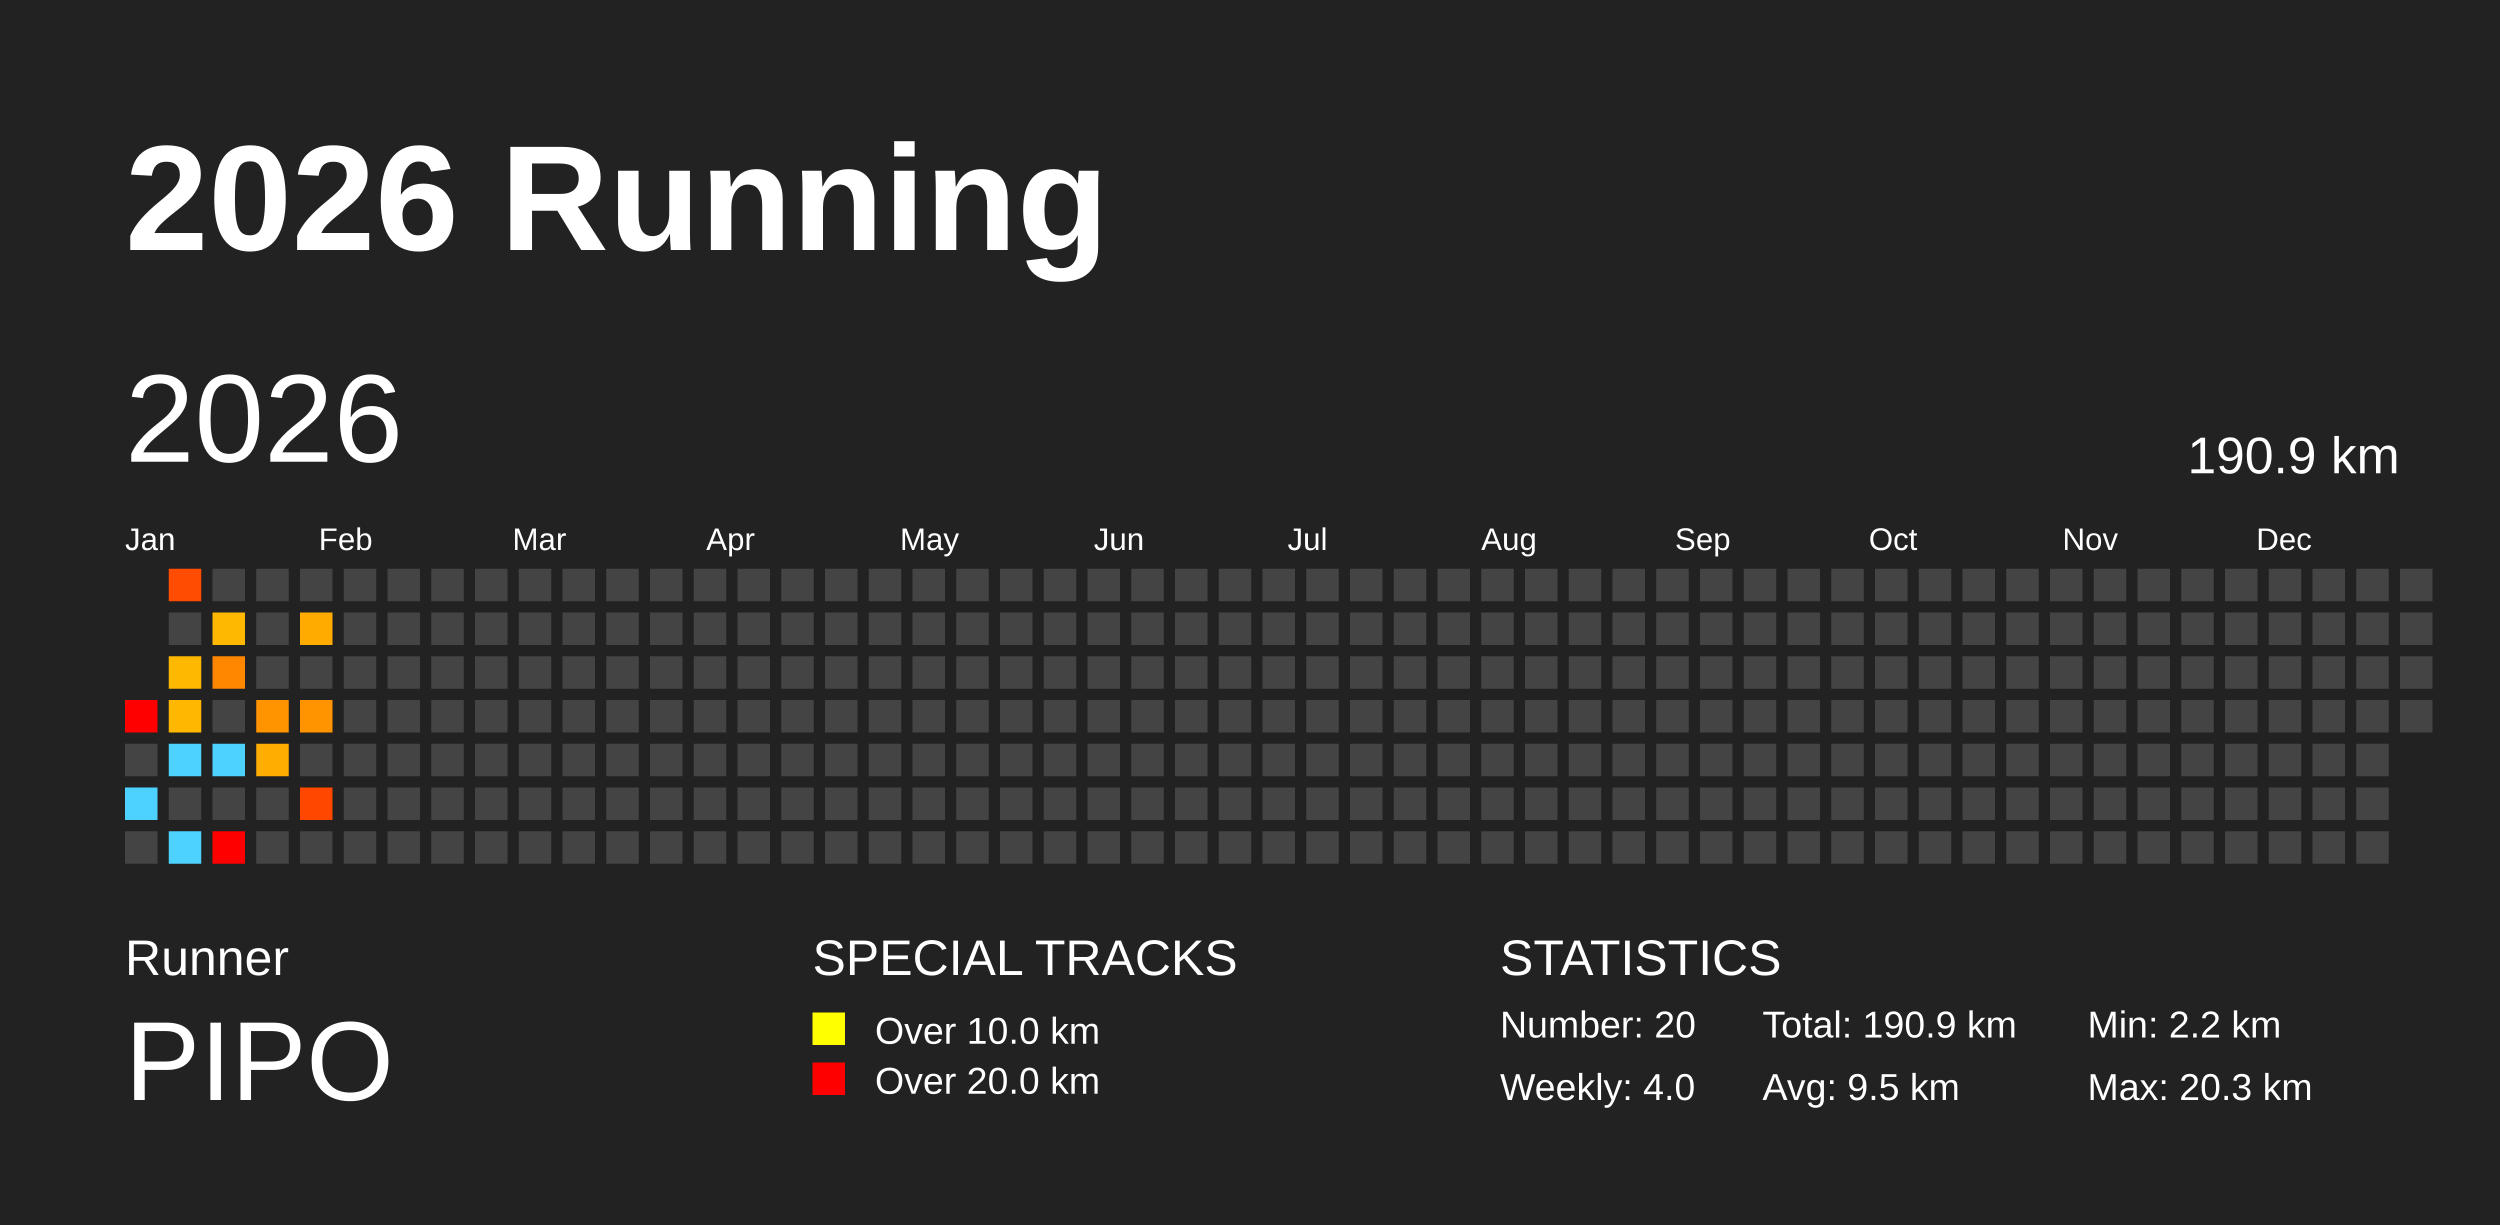
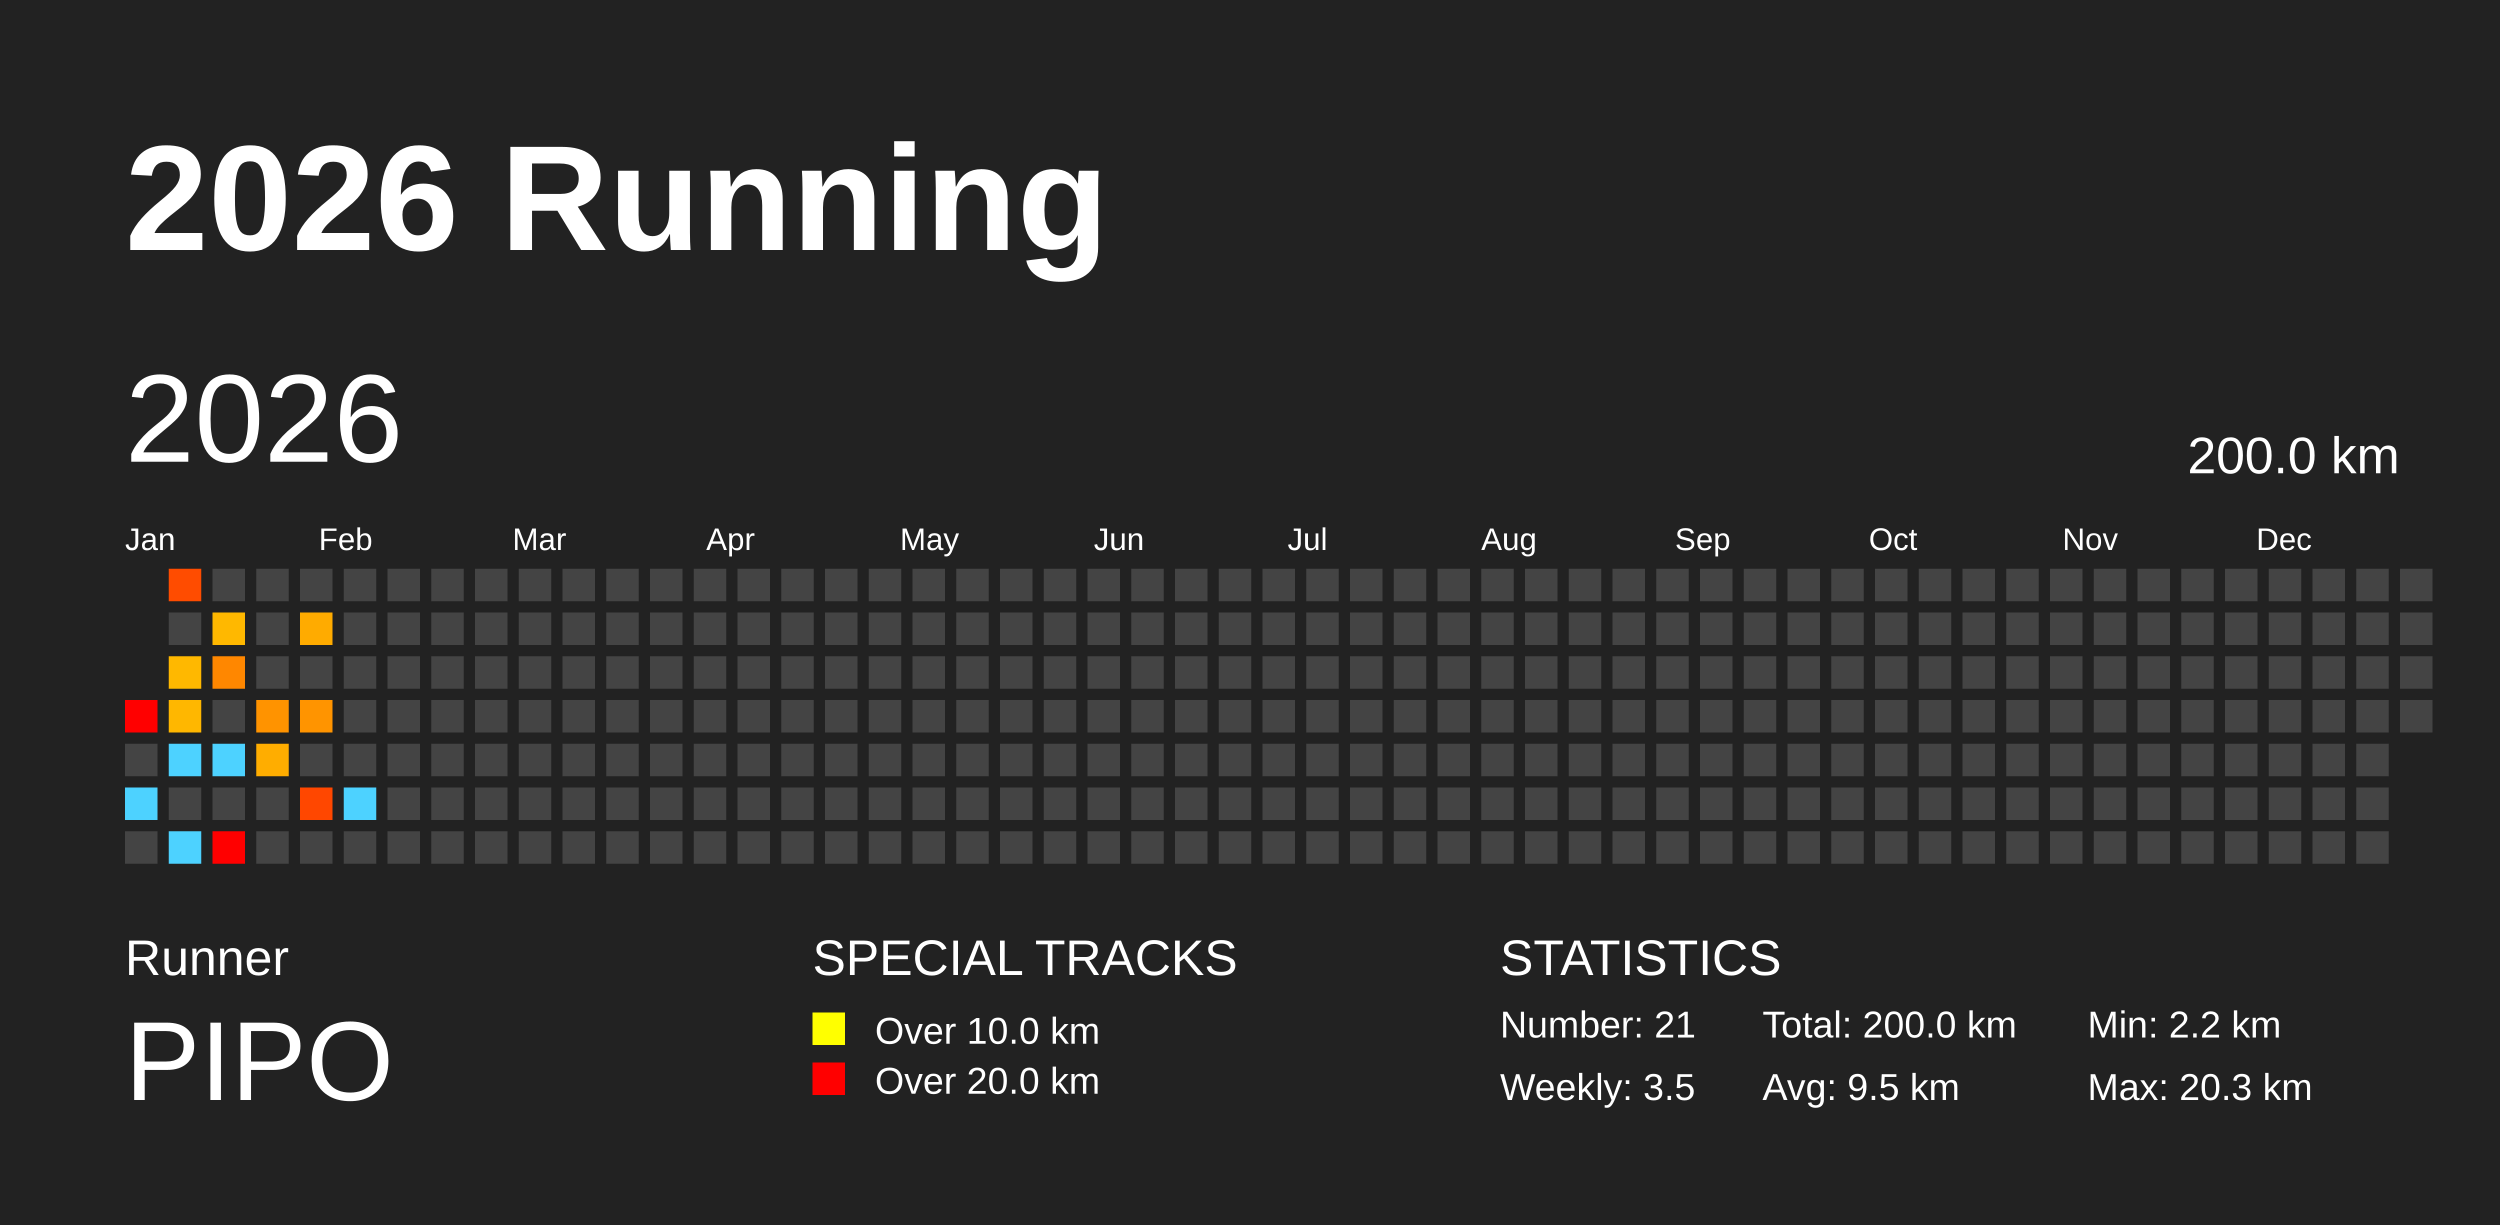
<svg xmlns="http://www.w3.org/2000/svg" baseProfile="full" height="98mm" version="1.1" viewBox="0,0,200,98" width="200mm">
  <defs />
  <rect fill="#222222" height="98" width="200" x="0" y="0" />
  <text fill="#FFFFFF" style="font-size:12px; font-family:Arial; font-weight:bold;" x="10" y="20">2026 Running</text>
  <text fill="#FFFFFF" style="font-size:4px; font-family:Arial" x="10" y="78">Runner</text>
  <text fill="#FFFFFF" style="font-size:9px; font-family:Arial" x="10" y="88">PIPO</text>
  <text fill="#FFFFFF" style="font-size:4px; font-family:Arial" x="65" y="78">SPECIAL TRACKS</text>
  <rect fill="yellow" height="2.6" width="2.6" x="65" y="81" />
  <text fill="#FFFFFF" style="font-size:3px; font-family:Arial" x="70" y="83.5">Over 10.0 km</text>
  <rect fill="red" height="2.6" width="2.6" x="65" y="85" />
  <text fill="#FFFFFF" style="font-size:3px; font-family:Arial" x="70" y="87.5">Over 20.0 km</text>
  <text fill="#FFFFFF" style="font-size:4px; font-family:Arial" x="120" y="78">STATISTICS</text>
-   <text fill="#FFFFFF" style="font-size:3px; font-family:Arial" x="120" y="83">Number: 20</text>
-   <text fill="#FFFFFF" style="font-size:3px; font-family:Arial" x="120" y="88">Weekly: 4.0</text>
-   <text fill="#FFFFFF" style="font-size:3px; font-family:Arial" x="141" y="83">Total: 190.9 km</text>
+   <text fill="#FFFFFF" style="font-size:3px; font-family:Arial" x="120" y="83">Number: 21</text>
+   <text fill="#FFFFFF" style="font-size:3px; font-family:Arial" x="120" y="88">Weekly: 3.5</text>
+   <text fill="#FFFFFF" style="font-size:3px; font-family:Arial" x="141" y="83">Total: 200.0 km</text>
  <text fill="#FFFFFF" style="font-size:3px; font-family:Arial" x="141" y="88">Avg: 9.5 km</text>
  <text fill="#FFFFFF" style="font-size:3px; font-family:Arial" x="167" y="83">Min: 2.2 km</text>
  <text fill="#FFFFFF" style="font-size:3px; font-family:Arial" x="167" y="88">Max: 20.3 km</text>
  <text dominant-baseline="hanging" fill="#FFFFFF" style="font-size:10.0px; font-family:Arial;" x="10" y="30">2026</text>
-   <text dominant-baseline="hanging" fill="#FFFFFF" style="font-size:4.125px; font-family:Arial;" x="175" y="35">190.9 km</text>
+   <text dominant-baseline="hanging" fill="#FFFFFF" style="font-size:4.125px; font-family:Arial;" x="175" y="35">200.0 km</text>
  <text fill="#FFFFFF" style="font-size:2.5px; font-family:Arial" x="10.0" y="44">Jan</text>
  <text fill="#FFFFFF" style="font-size:2.5px; font-family:Arial" x="25.5" y="44">Feb</text>
  <text fill="#FFFFFF" style="font-size:2.5px; font-family:Arial" x="41.0" y="44">Mar</text>
  <text fill="#FFFFFF" style="font-size:2.5px; font-family:Arial" x="56.5" y="44">Apr</text>
  <text fill="#FFFFFF" style="font-size:2.5px; font-family:Arial" x="72.0" y="44">May</text>
  <text fill="#FFFFFF" style="font-size:2.5px; font-family:Arial" x="87.5" y="44">Jun</text>
  <text fill="#FFFFFF" style="font-size:2.5px; font-family:Arial" x="103.0" y="44">Jul</text>
  <text fill="#FFFFFF" style="font-size:2.5px; font-family:Arial" x="118.5" y="44">Aug</text>
  <text fill="#FFFFFF" style="font-size:2.5px; font-family:Arial" x="134.0" y="44">Sep</text>
  <text fill="#FFFFFF" style="font-size:2.5px; font-family:Arial" x="149.5" y="44">Oct</text>
  <text fill="#FFFFFF" style="font-size:2.5px; font-family:Arial" x="165.0" y="44">Nov</text>
  <text fill="#FFFFFF" style="font-size:2.5px; font-family:Arial" x="180.5" y="44">Dec</text>
  <rect fill="red" height="2.6" width="2.6" x="10.0" y="56.0" />
  <rect fill="#444444" height="2.6" width="2.6" x="10.0" y="59.5" />
  <rect fill="#4dd2ff" height="2.6" width="2.6" x="10.0" y="63.0" />
  <rect fill="#444444" height="2.6" width="2.6" x="10.0" y="66.5" />
  <rect fill="#ff4c00" height="2.6" width="2.6" x="13.5" y="45.5" />
  <rect fill="#444444" height="2.6" width="2.6" x="13.5" y="49.0" />
  <rect fill="#ffb800" height="2.6" width="2.6" x="13.5" y="52.5" />
  <rect fill="#ffb700" height="2.6" width="2.6" x="13.5" y="56.0" />
  <rect fill="#4dd2ff" height="2.6" width="2.6" x="13.5" y="59.5" />
  <rect fill="#444444" height="2.6" width="2.6" x="13.5" y="63.0" />
  <rect fill="#4dd2ff" height="2.6" width="2.6" x="13.5" y="66.5" />
  <rect fill="#444444" height="2.6" width="2.6" x="17.0" y="45.5" />
  <rect fill="#ffb800" height="2.6" width="2.6" x="17.0" y="49.0" />
  <rect fill="#ff8700" height="2.6" width="2.6" x="17.0" y="52.5" />
  <rect fill="#444444" height="2.6" width="2.6" x="17.0" y="56.0" />
  <rect fill="#4dd2ff" height="2.6" width="2.6" x="17.0" y="59.5" />
  <rect fill="#444444" height="2.6" width="2.6" x="17.0" y="63.0" />
  <rect fill="red" height="2.6" width="2.6" x="17.0" y="66.5" />
  <rect fill="#444444" height="2.6" width="2.6" x="20.5" y="45.5" />
  <rect fill="#444444" height="2.6" width="2.6" x="20.5" y="49.0" />
  <rect fill="#444444" height="2.6" width="2.6" x="20.5" y="52.5" />
  <rect fill="#ff9300" height="2.6" width="2.6" x="20.5" y="56.0" />
  <rect fill="#ffad00" height="2.6" width="2.6" x="20.5" y="59.5" />
  <rect fill="#444444" height="2.6" width="2.6" x="20.5" y="63.0" />
  <rect fill="#444444" height="2.6" width="2.6" x="20.5" y="66.5" />
  <rect fill="#444444" height="2.6" width="2.6" x="24.0" y="45.5" />
  <rect fill="#ffab00" height="2.6" width="2.6" x="24.0" y="49.0" />
  <rect fill="#444444" height="2.6" width="2.6" x="24.0" y="52.5" />
  <rect fill="#ff9400" height="2.6" width="2.6" x="24.0" y="56.0" />
  <rect fill="#444444" height="2.6" width="2.6" x="24.0" y="59.5" />
  <rect fill="#ff4700" height="2.6" width="2.6" x="24.0" y="63.0" />
  <rect fill="#444444" height="2.6" width="2.6" x="24.0" y="66.5" />
  <rect fill="#444444" height="2.6" width="2.6" x="27.5" y="45.5" />
  <rect fill="#444444" height="2.6" width="2.6" x="27.5" y="49.0" />
  <rect fill="#444444" height="2.6" width="2.6" x="27.5" y="52.5" />
  <rect fill="#444444" height="2.6" width="2.6" x="27.5" y="56.0" />
  <rect fill="#444444" height="2.6" width="2.6" x="27.5" y="59.5" />
-   <rect fill="#444444" height="2.6" width="2.6" x="27.5" y="63.0" />
+   <rect fill="#4dd2ff" height="2.6" width="2.6" x="27.5" y="63.0" />
  <rect fill="#444444" height="2.6" width="2.6" x="27.5" y="66.5" />
  <rect fill="#444444" height="2.6" width="2.6" x="31.0" y="45.5" />
  <rect fill="#444444" height="2.6" width="2.6" x="31.0" y="49.0" />
  <rect fill="#444444" height="2.6" width="2.6" x="31.0" y="52.5" />
  <rect fill="#444444" height="2.6" width="2.6" x="31.0" y="56.0" />
  <rect fill="#444444" height="2.6" width="2.6" x="31.0" y="59.5" />
  <rect fill="#444444" height="2.6" width="2.6" x="31.0" y="63.0" />
  <rect fill="#444444" height="2.6" width="2.6" x="31.0" y="66.5" />
  <rect fill="#444444" height="2.6" width="2.6" x="34.5" y="45.5" />
  <rect fill="#444444" height="2.6" width="2.6" x="34.5" y="49.0" />
  <rect fill="#444444" height="2.6" width="2.6" x="34.5" y="52.5" />
  <rect fill="#444444" height="2.6" width="2.6" x="34.5" y="56.0" />
  <rect fill="#444444" height="2.6" width="2.6" x="34.5" y="59.5" />
  <rect fill="#444444" height="2.6" width="2.6" x="34.5" y="63.0" />
  <rect fill="#444444" height="2.6" width="2.6" x="34.5" y="66.5" />
  <rect fill="#444444" height="2.6" width="2.6" x="38.0" y="45.5" />
  <rect fill="#444444" height="2.6" width="2.6" x="38.0" y="49.0" />
  <rect fill="#444444" height="2.6" width="2.6" x="38.0" y="52.5" />
  <rect fill="#444444" height="2.6" width="2.6" x="38.0" y="56.0" />
  <rect fill="#444444" height="2.6" width="2.6" x="38.0" y="59.5" />
  <rect fill="#444444" height="2.6" width="2.6" x="38.0" y="63.0" />
  <rect fill="#444444" height="2.6" width="2.6" x="38.0" y="66.5" />
  <rect fill="#444444" height="2.6" width="2.6" x="41.5" y="45.5" />
  <rect fill="#444444" height="2.6" width="2.6" x="41.5" y="49.0" />
  <rect fill="#444444" height="2.6" width="2.6" x="41.5" y="52.5" />
  <rect fill="#444444" height="2.6" width="2.6" x="41.5" y="56.0" />
  <rect fill="#444444" height="2.6" width="2.6" x="41.5" y="59.5" />
  <rect fill="#444444" height="2.6" width="2.6" x="41.5" y="63.0" />
  <rect fill="#444444" height="2.6" width="2.6" x="41.5" y="66.5" />
  <rect fill="#444444" height="2.6" width="2.6" x="45.0" y="45.5" />
  <rect fill="#444444" height="2.6" width="2.6" x="45.0" y="49.0" />
  <rect fill="#444444" height="2.6" width="2.6" x="45.0" y="52.5" />
  <rect fill="#444444" height="2.6" width="2.6" x="45.0" y="56.0" />
  <rect fill="#444444" height="2.6" width="2.6" x="45.0" y="59.5" />
  <rect fill="#444444" height="2.6" width="2.6" x="45.0" y="63.0" />
  <rect fill="#444444" height="2.6" width="2.6" x="45.0" y="66.5" />
  <rect fill="#444444" height="2.6" width="2.6" x="48.5" y="45.5" />
  <rect fill="#444444" height="2.6" width="2.6" x="48.5" y="49.0" />
  <rect fill="#444444" height="2.6" width="2.6" x="48.5" y="52.5" />
  <rect fill="#444444" height="2.6" width="2.6" x="48.5" y="56.0" />
  <rect fill="#444444" height="2.6" width="2.6" x="48.5" y="59.5" />
  <rect fill="#444444" height="2.6" width="2.6" x="48.5" y="63.0" />
  <rect fill="#444444" height="2.6" width="2.6" x="48.5" y="66.5" />
  <rect fill="#444444" height="2.6" width="2.6" x="52.0" y="45.5" />
  <rect fill="#444444" height="2.6" width="2.6" x="52.0" y="49.0" />
  <rect fill="#444444" height="2.6" width="2.6" x="52.0" y="52.5" />
  <rect fill="#444444" height="2.6" width="2.6" x="52.0" y="56.0" />
  <rect fill="#444444" height="2.6" width="2.6" x="52.0" y="59.5" />
  <rect fill="#444444" height="2.6" width="2.6" x="52.0" y="63.0" />
  <rect fill="#444444" height="2.6" width="2.6" x="52.0" y="66.5" />
  <rect fill="#444444" height="2.6" width="2.6" x="55.5" y="45.5" />
  <rect fill="#444444" height="2.6" width="2.6" x="55.5" y="49.0" />
  <rect fill="#444444" height="2.6" width="2.6" x="55.5" y="52.5" />
  <rect fill="#444444" height="2.6" width="2.6" x="55.5" y="56.0" />
  <rect fill="#444444" height="2.6" width="2.6" x="55.5" y="59.5" />
  <rect fill="#444444" height="2.6" width="2.6" x="55.5" y="63.0" />
  <rect fill="#444444" height="2.6" width="2.6" x="55.5" y="66.5" />
  <rect fill="#444444" height="2.6" width="2.6" x="59.0" y="45.5" />
  <rect fill="#444444" height="2.6" width="2.6" x="59.0" y="49.0" />
  <rect fill="#444444" height="2.6" width="2.6" x="59.0" y="52.5" />
  <rect fill="#444444" height="2.6" width="2.6" x="59.0" y="56.0" />
  <rect fill="#444444" height="2.6" width="2.6" x="59.0" y="59.5" />
  <rect fill="#444444" height="2.6" width="2.6" x="59.0" y="63.0" />
  <rect fill="#444444" height="2.6" width="2.6" x="59.0" y="66.5" />
  <rect fill="#444444" height="2.6" width="2.6" x="62.5" y="45.5" />
  <rect fill="#444444" height="2.6" width="2.6" x="62.5" y="49.0" />
  <rect fill="#444444" height="2.6" width="2.6" x="62.5" y="52.5" />
  <rect fill="#444444" height="2.6" width="2.6" x="62.5" y="56.0" />
  <rect fill="#444444" height="2.6" width="2.6" x="62.5" y="59.5" />
  <rect fill="#444444" height="2.6" width="2.6" x="62.5" y="63.0" />
  <rect fill="#444444" height="2.6" width="2.6" x="62.5" y="66.5" />
  <rect fill="#444444" height="2.6" width="2.6" x="66.0" y="45.5" />
  <rect fill="#444444" height="2.6" width="2.6" x="66.0" y="49.0" />
  <rect fill="#444444" height="2.6" width="2.6" x="66.0" y="52.5" />
  <rect fill="#444444" height="2.6" width="2.6" x="66.0" y="56.0" />
  <rect fill="#444444" height="2.6" width="2.6" x="66.0" y="59.5" />
  <rect fill="#444444" height="2.6" width="2.6" x="66.0" y="63.0" />
  <rect fill="#444444" height="2.6" width="2.6" x="66.0" y="66.5" />
  <rect fill="#444444" height="2.6" width="2.6" x="69.5" y="45.5" />
  <rect fill="#444444" height="2.6" width="2.6" x="69.5" y="49.0" />
  <rect fill="#444444" height="2.6" width="2.6" x="69.5" y="52.5" />
  <rect fill="#444444" height="2.6" width="2.6" x="69.5" y="56.0" />
  <rect fill="#444444" height="2.6" width="2.6" x="69.5" y="59.5" />
  <rect fill="#444444" height="2.6" width="2.6" x="69.5" y="63.0" />
  <rect fill="#444444" height="2.6" width="2.6" x="69.5" y="66.5" />
  <rect fill="#444444" height="2.6" width="2.6" x="73.0" y="45.5" />
  <rect fill="#444444" height="2.6" width="2.6" x="73.0" y="49.0" />
  <rect fill="#444444" height="2.6" width="2.6" x="73.0" y="52.5" />
  <rect fill="#444444" height="2.6" width="2.6" x="73.0" y="56.0" />
  <rect fill="#444444" height="2.6" width="2.6" x="73.0" y="59.5" />
  <rect fill="#444444" height="2.6" width="2.6" x="73.0" y="63.0" />
  <rect fill="#444444" height="2.6" width="2.6" x="73.0" y="66.5" />
  <rect fill="#444444" height="2.6" width="2.6" x="76.5" y="45.5" />
  <rect fill="#444444" height="2.6" width="2.6" x="76.5" y="49.0" />
  <rect fill="#444444" height="2.6" width="2.6" x="76.5" y="52.5" />
  <rect fill="#444444" height="2.6" width="2.6" x="76.5" y="56.0" />
  <rect fill="#444444" height="2.6" width="2.6" x="76.5" y="59.5" />
  <rect fill="#444444" height="2.6" width="2.6" x="76.5" y="63.0" />
  <rect fill="#444444" height="2.6" width="2.6" x="76.5" y="66.5" />
  <rect fill="#444444" height="2.6" width="2.6" x="80.0" y="45.5" />
  <rect fill="#444444" height="2.6" width="2.6" x="80.0" y="49.0" />
  <rect fill="#444444" height="2.6" width="2.6" x="80.0" y="52.5" />
  <rect fill="#444444" height="2.6" width="2.6" x="80.0" y="56.0" />
  <rect fill="#444444" height="2.6" width="2.6" x="80.0" y="59.5" />
  <rect fill="#444444" height="2.6" width="2.6" x="80.0" y="63.0" />
  <rect fill="#444444" height="2.6" width="2.6" x="80.0" y="66.5" />
  <rect fill="#444444" height="2.6" width="2.6" x="83.5" y="45.5" />
  <rect fill="#444444" height="2.6" width="2.6" x="83.5" y="49.0" />
  <rect fill="#444444" height="2.6" width="2.6" x="83.5" y="52.5" />
  <rect fill="#444444" height="2.6" width="2.6" x="83.5" y="56.0" />
  <rect fill="#444444" height="2.6" width="2.6" x="83.5" y="59.5" />
  <rect fill="#444444" height="2.6" width="2.6" x="83.5" y="63.0" />
  <rect fill="#444444" height="2.6" width="2.6" x="83.5" y="66.5" />
  <rect fill="#444444" height="2.6" width="2.6" x="87.0" y="45.5" />
  <rect fill="#444444" height="2.6" width="2.6" x="87.0" y="49.0" />
  <rect fill="#444444" height="2.6" width="2.6" x="87.0" y="52.5" />
  <rect fill="#444444" height="2.6" width="2.6" x="87.0" y="56.0" />
  <rect fill="#444444" height="2.6" width="2.6" x="87.0" y="59.5" />
  <rect fill="#444444" height="2.6" width="2.6" x="87.0" y="63.0" />
  <rect fill="#444444" height="2.6" width="2.6" x="87.0" y="66.5" />
  <rect fill="#444444" height="2.6" width="2.6" x="90.5" y="45.5" />
  <rect fill="#444444" height="2.6" width="2.6" x="90.5" y="49.0" />
  <rect fill="#444444" height="2.6" width="2.6" x="90.5" y="52.5" />
  <rect fill="#444444" height="2.6" width="2.6" x="90.5" y="56.0" />
  <rect fill="#444444" height="2.6" width="2.6" x="90.5" y="59.5" />
  <rect fill="#444444" height="2.6" width="2.6" x="90.5" y="63.0" />
  <rect fill="#444444" height="2.6" width="2.6" x="90.5" y="66.5" />
  <rect fill="#444444" height="2.6" width="2.6" x="94.0" y="45.5" />
  <rect fill="#444444" height="2.6" width="2.6" x="94.0" y="49.0" />
  <rect fill="#444444" height="2.6" width="2.6" x="94.0" y="52.5" />
  <rect fill="#444444" height="2.6" width="2.6" x="94.0" y="56.0" />
  <rect fill="#444444" height="2.6" width="2.6" x="94.0" y="59.5" />
  <rect fill="#444444" height="2.6" width="2.6" x="94.0" y="63.0" />
  <rect fill="#444444" height="2.6" width="2.6" x="94.0" y="66.5" />
  <rect fill="#444444" height="2.6" width="2.6" x="97.5" y="45.5" />
  <rect fill="#444444" height="2.6" width="2.6" x="97.5" y="49.0" />
  <rect fill="#444444" height="2.6" width="2.6" x="97.5" y="52.5" />
  <rect fill="#444444" height="2.6" width="2.6" x="97.5" y="56.0" />
  <rect fill="#444444" height="2.6" width="2.6" x="97.5" y="59.5" />
  <rect fill="#444444" height="2.6" width="2.6" x="97.5" y="63.0" />
  <rect fill="#444444" height="2.6" width="2.6" x="97.5" y="66.5" />
  <rect fill="#444444" height="2.6" width="2.6" x="101.0" y="45.5" />
  <rect fill="#444444" height="2.6" width="2.6" x="101.0" y="49.0" />
  <rect fill="#444444" height="2.6" width="2.6" x="101.0" y="52.5" />
  <rect fill="#444444" height="2.6" width="2.6" x="101.0" y="56.0" />
  <rect fill="#444444" height="2.6" width="2.6" x="101.0" y="59.5" />
  <rect fill="#444444" height="2.6" width="2.6" x="101.0" y="63.0" />
  <rect fill="#444444" height="2.6" width="2.6" x="101.0" y="66.5" />
  <rect fill="#444444" height="2.6" width="2.6" x="104.5" y="45.5" />
  <rect fill="#444444" height="2.6" width="2.6" x="104.5" y="49.0" />
  <rect fill="#444444" height="2.6" width="2.6" x="104.5" y="52.5" />
  <rect fill="#444444" height="2.6" width="2.6" x="104.5" y="56.0" />
  <rect fill="#444444" height="2.6" width="2.6" x="104.5" y="59.5" />
  <rect fill="#444444" height="2.6" width="2.6" x="104.5" y="63.0" />
  <rect fill="#444444" height="2.6" width="2.6" x="104.5" y="66.5" />
  <rect fill="#444444" height="2.6" width="2.6" x="108.0" y="45.5" />
  <rect fill="#444444" height="2.6" width="2.6" x="108.0" y="49.0" />
  <rect fill="#444444" height="2.6" width="2.6" x="108.0" y="52.5" />
  <rect fill="#444444" height="2.6" width="2.6" x="108.0" y="56.0" />
  <rect fill="#444444" height="2.6" width="2.6" x="108.0" y="59.5" />
  <rect fill="#444444" height="2.6" width="2.6" x="108.0" y="63.0" />
  <rect fill="#444444" height="2.6" width="2.6" x="108.0" y="66.5" />
  <rect fill="#444444" height="2.6" width="2.6" x="111.5" y="45.5" />
  <rect fill="#444444" height="2.6" width="2.6" x="111.5" y="49.0" />
  <rect fill="#444444" height="2.6" width="2.6" x="111.5" y="52.5" />
  <rect fill="#444444" height="2.6" width="2.6" x="111.5" y="56.0" />
  <rect fill="#444444" height="2.6" width="2.6" x="111.5" y="59.5" />
  <rect fill="#444444" height="2.6" width="2.6" x="111.5" y="63.0" />
  <rect fill="#444444" height="2.6" width="2.6" x="111.5" y="66.5" />
  <rect fill="#444444" height="2.6" width="2.6" x="115.0" y="45.5" />
  <rect fill="#444444" height="2.6" width="2.6" x="115.0" y="49.0" />
  <rect fill="#444444" height="2.6" width="2.6" x="115.0" y="52.5" />
  <rect fill="#444444" height="2.6" width="2.6" x="115.0" y="56.0" />
  <rect fill="#444444" height="2.6" width="2.6" x="115.0" y="59.5" />
  <rect fill="#444444" height="2.6" width="2.6" x="115.0" y="63.0" />
  <rect fill="#444444" height="2.6" width="2.6" x="115.0" y="66.5" />
  <rect fill="#444444" height="2.6" width="2.6" x="118.5" y="45.5" />
  <rect fill="#444444" height="2.6" width="2.6" x="118.5" y="49.0" />
  <rect fill="#444444" height="2.6" width="2.6" x="118.5" y="52.5" />
  <rect fill="#444444" height="2.6" width="2.6" x="118.5" y="56.0" />
  <rect fill="#444444" height="2.6" width="2.6" x="118.5" y="59.5" />
  <rect fill="#444444" height="2.6" width="2.6" x="118.5" y="63.0" />
  <rect fill="#444444" height="2.6" width="2.6" x="118.5" y="66.5" />
  <rect fill="#444444" height="2.6" width="2.6" x="122.0" y="45.5" />
  <rect fill="#444444" height="2.6" width="2.6" x="122.0" y="49.0" />
  <rect fill="#444444" height="2.6" width="2.6" x="122.0" y="52.5" />
  <rect fill="#444444" height="2.6" width="2.6" x="122.0" y="56.0" />
  <rect fill="#444444" height="2.6" width="2.6" x="122.0" y="59.5" />
  <rect fill="#444444" height="2.6" width="2.6" x="122.0" y="63.0" />
  <rect fill="#444444" height="2.6" width="2.6" x="122.0" y="66.5" />
  <rect fill="#444444" height="2.6" width="2.6" x="125.5" y="45.5" />
  <rect fill="#444444" height="2.6" width="2.6" x="125.5" y="49.0" />
  <rect fill="#444444" height="2.6" width="2.6" x="125.5" y="52.5" />
  <rect fill="#444444" height="2.6" width="2.6" x="125.5" y="56.0" />
  <rect fill="#444444" height="2.6" width="2.6" x="125.5" y="59.5" />
  <rect fill="#444444" height="2.6" width="2.6" x="125.5" y="63.0" />
  <rect fill="#444444" height="2.6" width="2.6" x="125.5" y="66.5" />
  <rect fill="#444444" height="2.6" width="2.6" x="129.0" y="45.5" />
  <rect fill="#444444" height="2.6" width="2.6" x="129.0" y="49.0" />
  <rect fill="#444444" height="2.6" width="2.6" x="129.0" y="52.5" />
  <rect fill="#444444" height="2.6" width="2.6" x="129.0" y="56.0" />
  <rect fill="#444444" height="2.6" width="2.6" x="129.0" y="59.5" />
  <rect fill="#444444" height="2.6" width="2.6" x="129.0" y="63.0" />
  <rect fill="#444444" height="2.6" width="2.6" x="129.0" y="66.5" />
  <rect fill="#444444" height="2.6" width="2.6" x="132.5" y="45.5" />
  <rect fill="#444444" height="2.6" width="2.6" x="132.5" y="49.0" />
  <rect fill="#444444" height="2.6" width="2.6" x="132.5" y="52.5" />
  <rect fill="#444444" height="2.6" width="2.6" x="132.5" y="56.0" />
  <rect fill="#444444" height="2.6" width="2.6" x="132.5" y="59.5" />
  <rect fill="#444444" height="2.6" width="2.6" x="132.5" y="63.0" />
  <rect fill="#444444" height="2.6" width="2.6" x="132.5" y="66.5" />
  <rect fill="#444444" height="2.6" width="2.6" x="136.0" y="45.5" />
  <rect fill="#444444" height="2.6" width="2.6" x="136.0" y="49.0" />
  <rect fill="#444444" height="2.6" width="2.6" x="136.0" y="52.5" />
  <rect fill="#444444" height="2.6" width="2.6" x="136.0" y="56.0" />
  <rect fill="#444444" height="2.6" width="2.6" x="136.0" y="59.5" />
  <rect fill="#444444" height="2.6" width="2.6" x="136.0" y="63.0" />
  <rect fill="#444444" height="2.6" width="2.6" x="136.0" y="66.5" />
  <rect fill="#444444" height="2.6" width="2.6" x="139.5" y="45.5" />
  <rect fill="#444444" height="2.6" width="2.6" x="139.5" y="49.0" />
  <rect fill="#444444" height="2.6" width="2.6" x="139.5" y="52.5" />
  <rect fill="#444444" height="2.6" width="2.6" x="139.5" y="56.0" />
  <rect fill="#444444" height="2.6" width="2.6" x="139.5" y="59.5" />
  <rect fill="#444444" height="2.6" width="2.6" x="139.5" y="63.0" />
  <rect fill="#444444" height="2.6" width="2.6" x="139.5" y="66.5" />
  <rect fill="#444444" height="2.6" width="2.6" x="143.0" y="45.5" />
  <rect fill="#444444" height="2.6" width="2.6" x="143.0" y="49.0" />
  <rect fill="#444444" height="2.6" width="2.6" x="143.0" y="52.5" />
  <rect fill="#444444" height="2.6" width="2.6" x="143.0" y="56.0" />
  <rect fill="#444444" height="2.6" width="2.6" x="143.0" y="59.5" />
  <rect fill="#444444" height="2.6" width="2.6" x="143.0" y="63.0" />
  <rect fill="#444444" height="2.6" width="2.6" x="143.0" y="66.5" />
  <rect fill="#444444" height="2.6" width="2.6" x="146.5" y="45.5" />
  <rect fill="#444444" height="2.6" width="2.6" x="146.5" y="49.0" />
  <rect fill="#444444" height="2.6" width="2.6" x="146.5" y="52.5" />
  <rect fill="#444444" height="2.6" width="2.6" x="146.5" y="56.0" />
  <rect fill="#444444" height="2.6" width="2.6" x="146.5" y="59.5" />
  <rect fill="#444444" height="2.6" width="2.6" x="146.5" y="63.0" />
  <rect fill="#444444" height="2.6" width="2.6" x="146.5" y="66.5" />
  <rect fill="#444444" height="2.6" width="2.6" x="150.0" y="45.5" />
  <rect fill="#444444" height="2.6" width="2.6" x="150.0" y="49.0" />
  <rect fill="#444444" height="2.6" width="2.6" x="150.0" y="52.5" />
  <rect fill="#444444" height="2.6" width="2.6" x="150.0" y="56.0" />
  <rect fill="#444444" height="2.6" width="2.6" x="150.0" y="59.5" />
  <rect fill="#444444" height="2.6" width="2.6" x="150.0" y="63.0" />
  <rect fill="#444444" height="2.6" width="2.6" x="150.0" y="66.5" />
  <rect fill="#444444" height="2.6" width="2.6" x="153.5" y="45.5" />
  <rect fill="#444444" height="2.6" width="2.6" x="153.5" y="49.0" />
  <rect fill="#444444" height="2.6" width="2.6" x="153.5" y="52.5" />
  <rect fill="#444444" height="2.6" width="2.6" x="153.5" y="56.0" />
  <rect fill="#444444" height="2.6" width="2.6" x="153.5" y="59.5" />
  <rect fill="#444444" height="2.6" width="2.6" x="153.5" y="63.0" />
  <rect fill="#444444" height="2.6" width="2.6" x="153.5" y="66.5" />
  <rect fill="#444444" height="2.6" width="2.6" x="157.0" y="45.5" />
  <rect fill="#444444" height="2.6" width="2.6" x="157.0" y="49.0" />
  <rect fill="#444444" height="2.6" width="2.6" x="157.0" y="52.5" />
  <rect fill="#444444" height="2.6" width="2.6" x="157.0" y="56.0" />
  <rect fill="#444444" height="2.6" width="2.6" x="157.0" y="59.5" />
  <rect fill="#444444" height="2.6" width="2.6" x="157.0" y="63.0" />
  <rect fill="#444444" height="2.6" width="2.6" x="157.0" y="66.5" />
  <rect fill="#444444" height="2.6" width="2.6" x="160.5" y="45.5" />
  <rect fill="#444444" height="2.6" width="2.6" x="160.5" y="49.0" />
  <rect fill="#444444" height="2.6" width="2.6" x="160.5" y="52.5" />
  <rect fill="#444444" height="2.6" width="2.6" x="160.5" y="56.0" />
  <rect fill="#444444" height="2.6" width="2.6" x="160.5" y="59.5" />
  <rect fill="#444444" height="2.6" width="2.6" x="160.5" y="63.0" />
  <rect fill="#444444" height="2.6" width="2.6" x="160.5" y="66.5" />
  <rect fill="#444444" height="2.6" width="2.6" x="164.0" y="45.5" />
  <rect fill="#444444" height="2.6" width="2.6" x="164.0" y="49.0" />
  <rect fill="#444444" height="2.6" width="2.6" x="164.0" y="52.5" />
  <rect fill="#444444" height="2.6" width="2.6" x="164.0" y="56.0" />
  <rect fill="#444444" height="2.6" width="2.6" x="164.0" y="59.5" />
  <rect fill="#444444" height="2.6" width="2.6" x="164.0" y="63.0" />
  <rect fill="#444444" height="2.6" width="2.6" x="164.0" y="66.5" />
  <rect fill="#444444" height="2.6" width="2.6" x="167.5" y="45.5" />
  <rect fill="#444444" height="2.6" width="2.6" x="167.5" y="49.0" />
  <rect fill="#444444" height="2.6" width="2.6" x="167.5" y="52.5" />
  <rect fill="#444444" height="2.6" width="2.6" x="167.5" y="56.0" />
  <rect fill="#444444" height="2.6" width="2.6" x="167.5" y="59.5" />
  <rect fill="#444444" height="2.6" width="2.6" x="167.5" y="63.0" />
  <rect fill="#444444" height="2.6" width="2.6" x="167.5" y="66.5" />
  <rect fill="#444444" height="2.6" width="2.6" x="171.0" y="45.5" />
  <rect fill="#444444" height="2.6" width="2.6" x="171.0" y="49.0" />
  <rect fill="#444444" height="2.6" width="2.6" x="171.0" y="52.5" />
  <rect fill="#444444" height="2.6" width="2.6" x="171.0" y="56.0" />
  <rect fill="#444444" height="2.6" width="2.6" x="171.0" y="59.5" />
  <rect fill="#444444" height="2.6" width="2.6" x="171.0" y="63.0" />
  <rect fill="#444444" height="2.6" width="2.6" x="171.0" y="66.5" />
  <rect fill="#444444" height="2.6" width="2.6" x="174.5" y="45.5" />
  <rect fill="#444444" height="2.6" width="2.6" x="174.5" y="49.0" />
  <rect fill="#444444" height="2.6" width="2.6" x="174.5" y="52.5" />
  <rect fill="#444444" height="2.6" width="2.6" x="174.5" y="56.0" />
  <rect fill="#444444" height="2.6" width="2.6" x="174.5" y="59.5" />
  <rect fill="#444444" height="2.6" width="2.6" x="174.5" y="63.0" />
  <rect fill="#444444" height="2.6" width="2.6" x="174.5" y="66.5" />
  <rect fill="#444444" height="2.6" width="2.6" x="178.0" y="45.5" />
  <rect fill="#444444" height="2.6" width="2.6" x="178.0" y="49.0" />
  <rect fill="#444444" height="2.6" width="2.6" x="178.0" y="52.5" />
  <rect fill="#444444" height="2.6" width="2.6" x="178.0" y="56.0" />
  <rect fill="#444444" height="2.6" width="2.6" x="178.0" y="59.5" />
  <rect fill="#444444" height="2.6" width="2.6" x="178.0" y="63.0" />
  <rect fill="#444444" height="2.6" width="2.6" x="178.0" y="66.5" />
  <rect fill="#444444" height="2.6" width="2.6" x="181.5" y="45.5" />
  <rect fill="#444444" height="2.6" width="2.6" x="181.5" y="49.0" />
  <rect fill="#444444" height="2.6" width="2.6" x="181.5" y="52.5" />
  <rect fill="#444444" height="2.6" width="2.6" x="181.5" y="56.0" />
  <rect fill="#444444" height="2.6" width="2.6" x="181.5" y="59.5" />
  <rect fill="#444444" height="2.6" width="2.6" x="181.5" y="63.0" />
  <rect fill="#444444" height="2.6" width="2.6" x="181.5" y="66.5" />
  <rect fill="#444444" height="2.6" width="2.6" x="185.0" y="45.5" />
  <rect fill="#444444" height="2.6" width="2.6" x="185.0" y="49.0" />
  <rect fill="#444444" height="2.6" width="2.6" x="185.0" y="52.5" />
  <rect fill="#444444" height="2.6" width="2.6" x="185.0" y="56.0" />
  <rect fill="#444444" height="2.6" width="2.6" x="185.0" y="59.5" />
  <rect fill="#444444" height="2.6" width="2.6" x="185.0" y="63.0" />
  <rect fill="#444444" height="2.6" width="2.6" x="185.0" y="66.5" />
  <rect fill="#444444" height="2.6" width="2.6" x="188.5" y="45.5" />
  <rect fill="#444444" height="2.6" width="2.6" x="188.5" y="49.0" />
  <rect fill="#444444" height="2.6" width="2.6" x="188.5" y="52.5" />
  <rect fill="#444444" height="2.6" width="2.6" x="188.5" y="56.0" />
  <rect fill="#444444" height="2.6" width="2.6" x="188.5" y="59.5" />
  <rect fill="#444444" height="2.6" width="2.6" x="188.5" y="63.0" />
  <rect fill="#444444" height="2.6" width="2.6" x="188.5" y="66.5" />
  <rect fill="#444444" height="2.6" width="2.6" x="192.0" y="45.5" />
  <rect fill="#444444" height="2.6" width="2.6" x="192.0" y="49.0" />
  <rect fill="#444444" height="2.6" width="2.6" x="192.0" y="52.5" />
  <rect fill="#444444" height="2.6" width="2.6" x="192.0" y="56.0" />
</svg>
